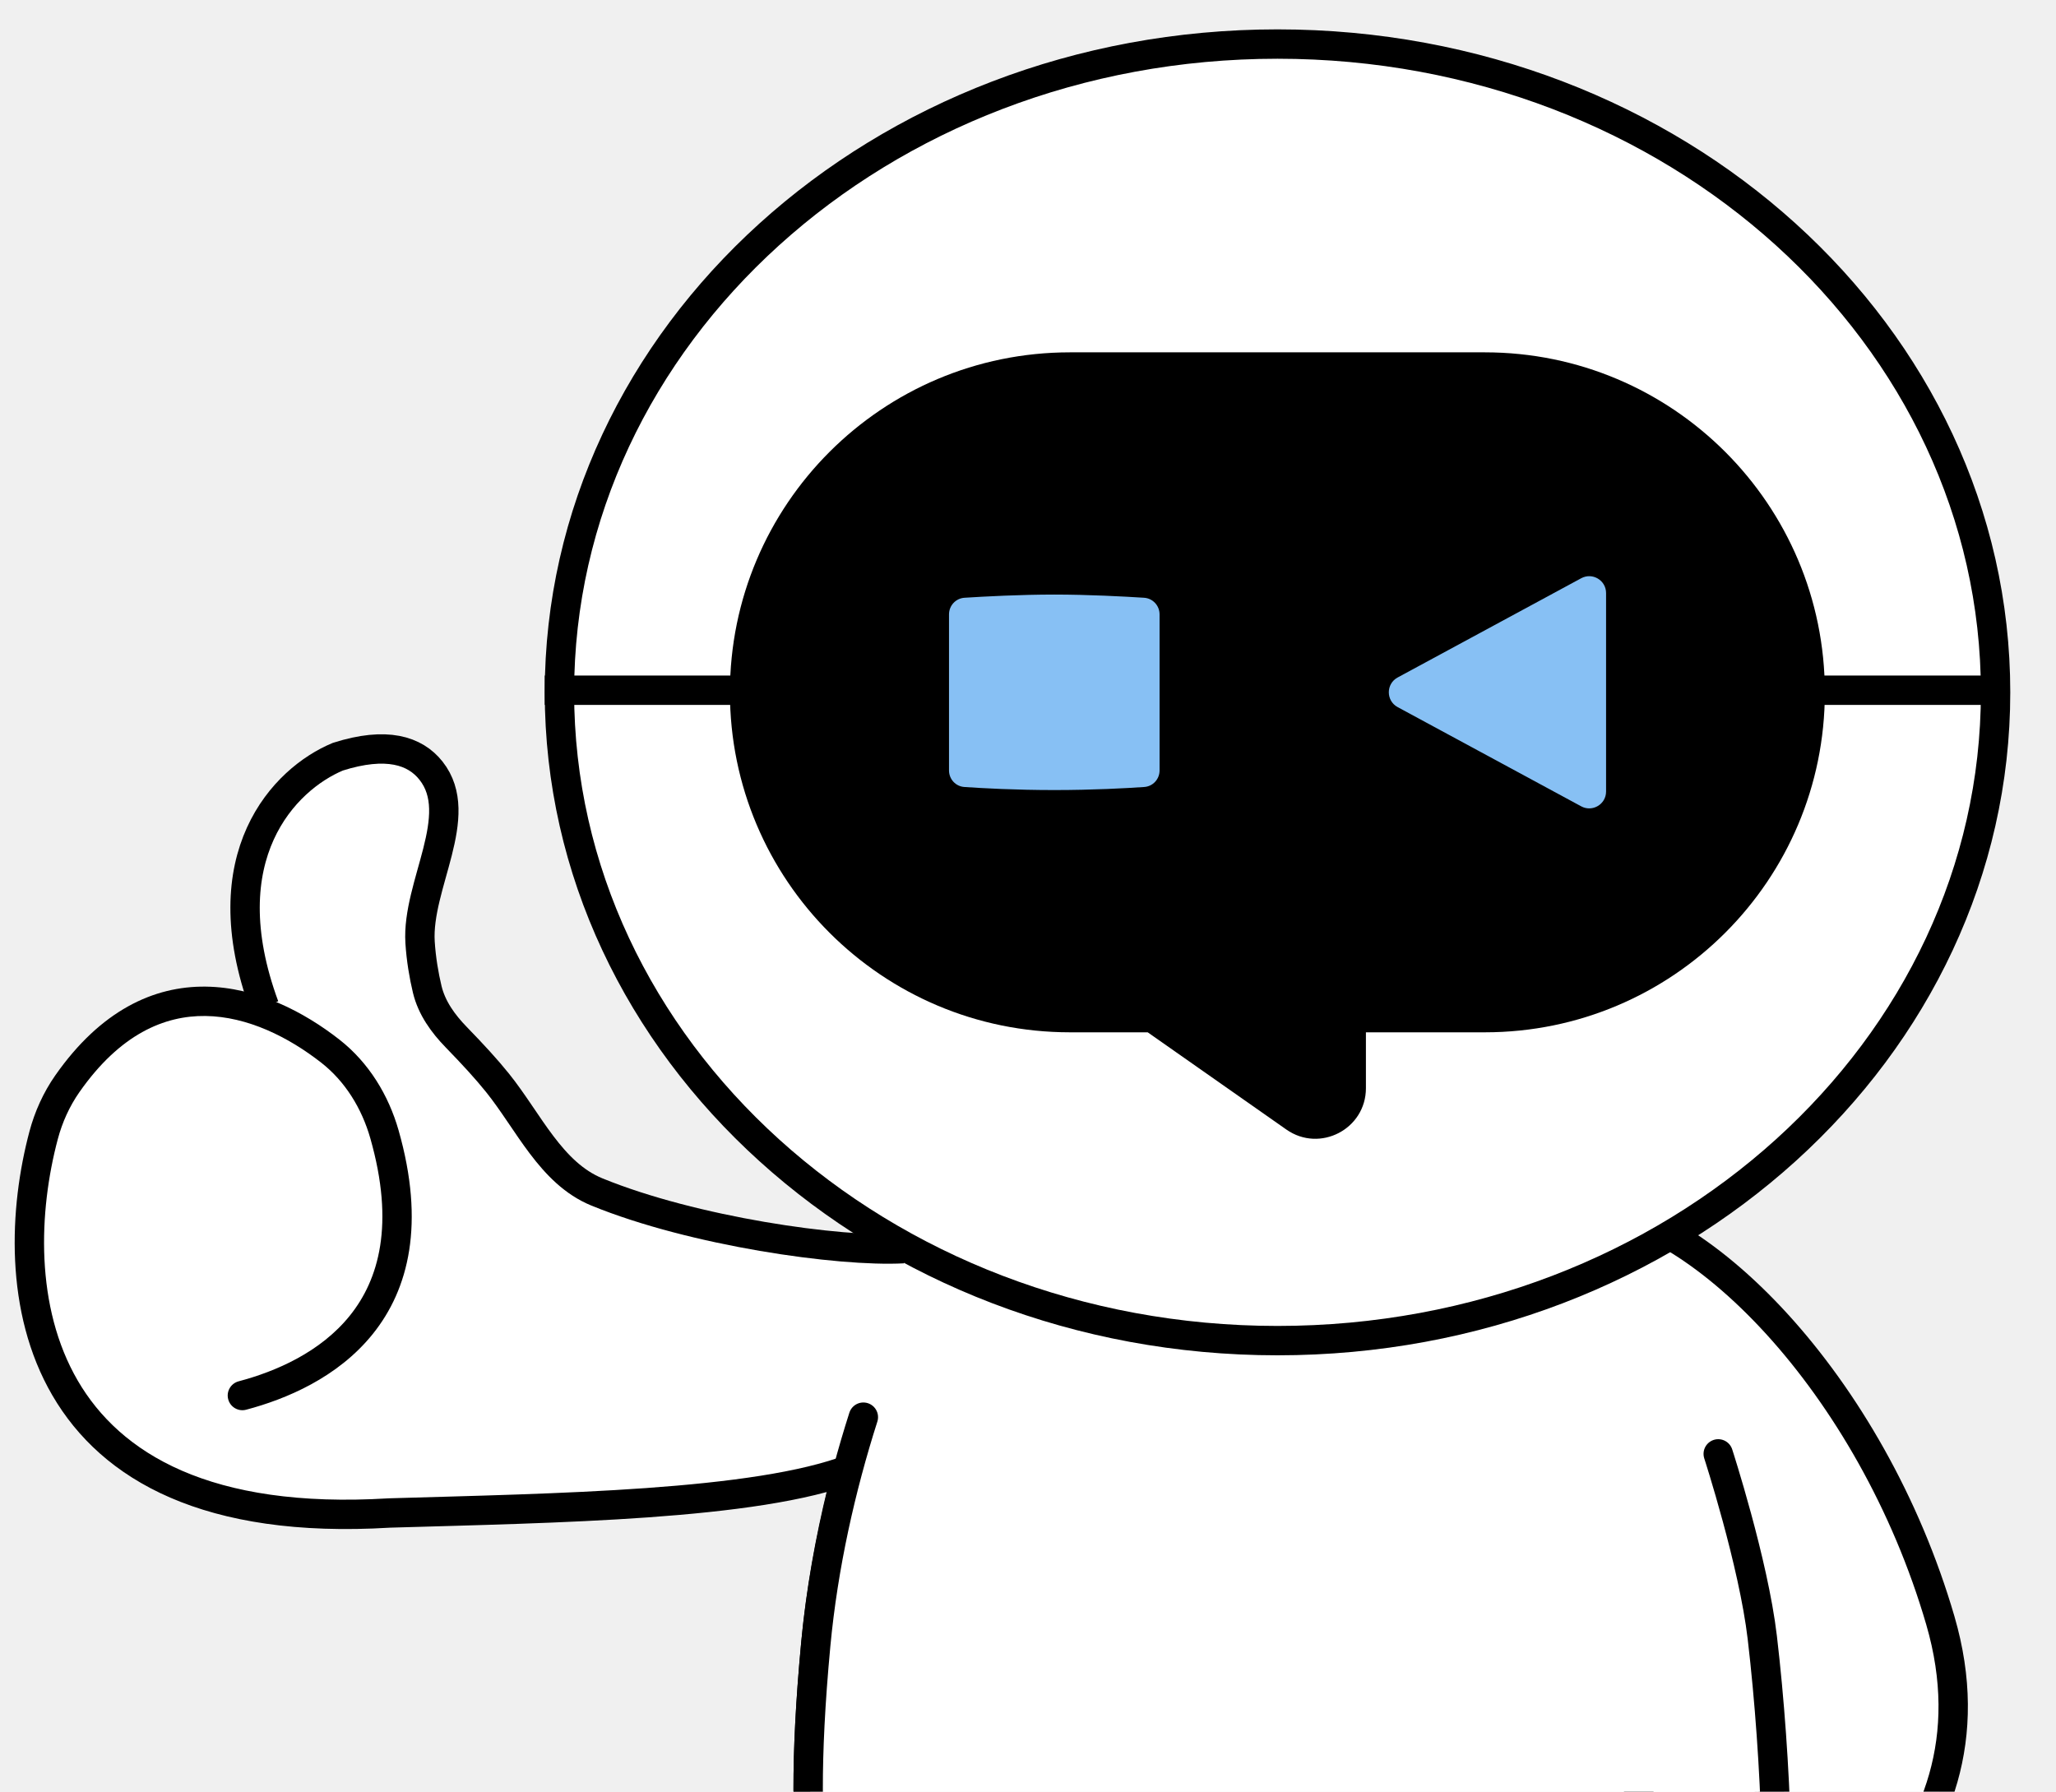
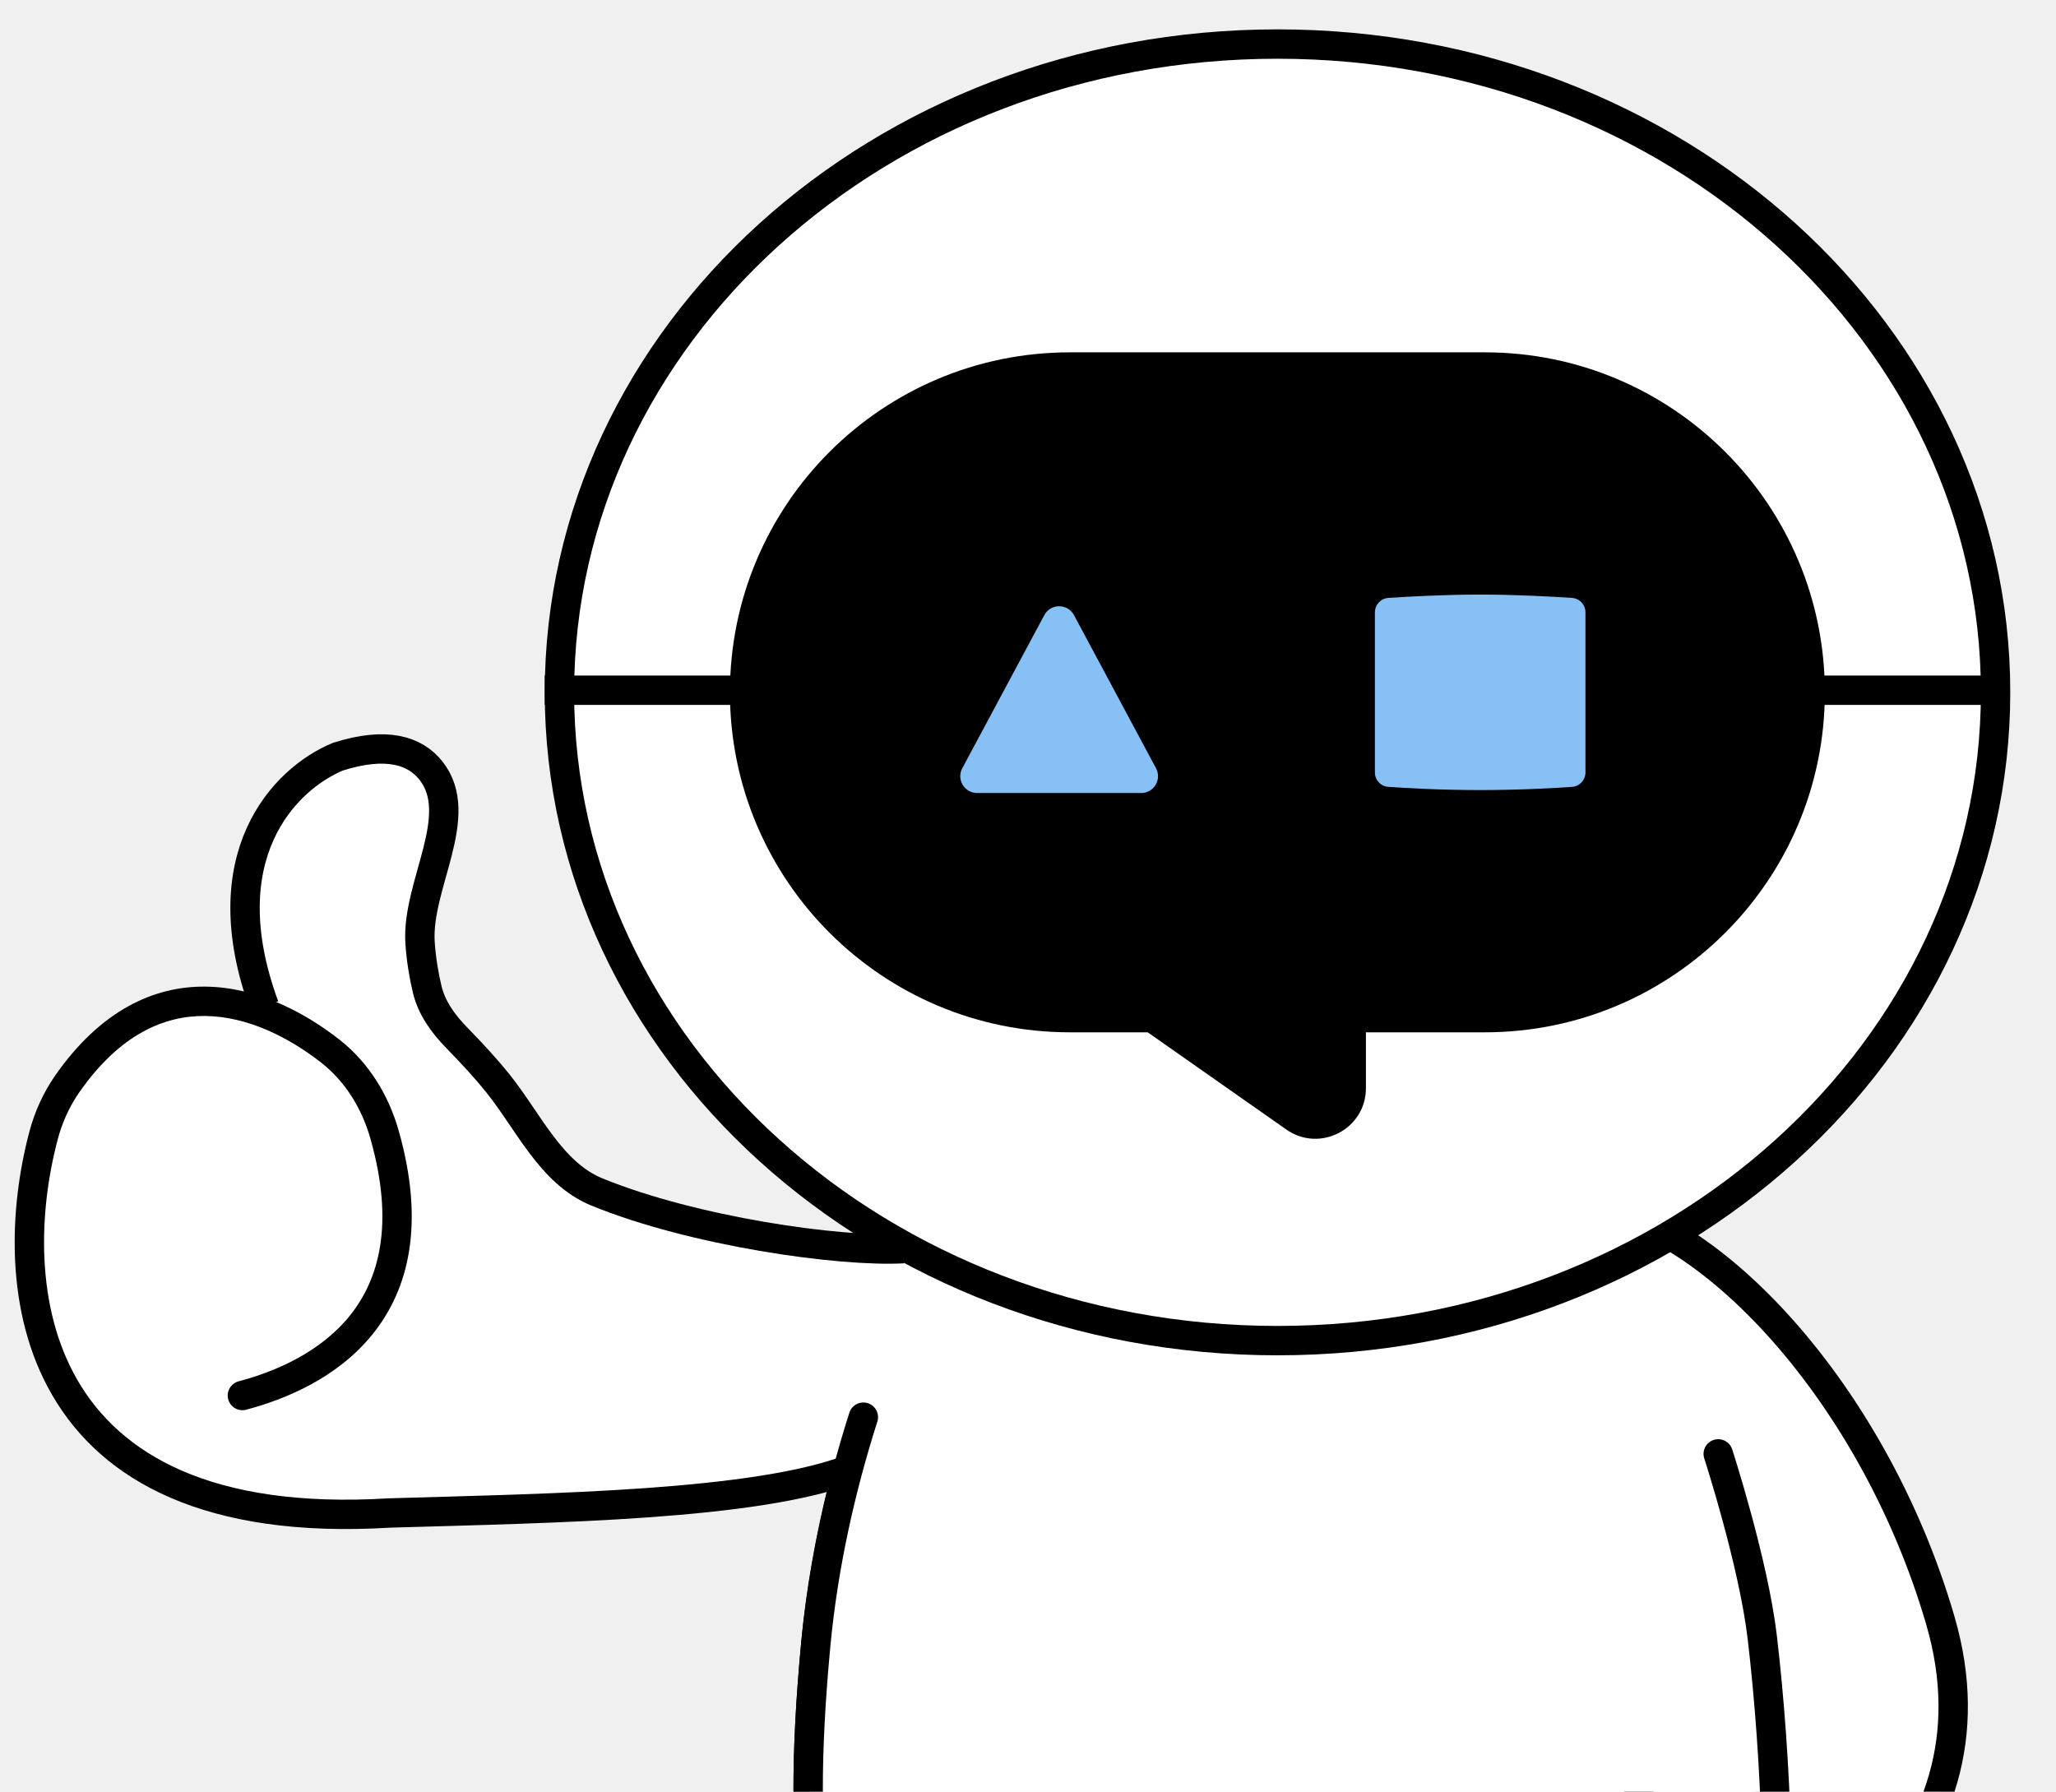
<svg xmlns="http://www.w3.org/2000/svg" width="140" height="122" viewBox="0 0 140 122" fill="none">
-   <g clip-path="url(#clip0_1513_14880)">
-     <mask id="path-1-outside-1_1513_14880" maskUnits="userSpaceOnUse" x="53.031" y="75" width="69" height="60" fill="black">
+   <g clip-path="url(#clip0_2040_24061)">
+     <mask id="path-1-outside-1_2040_24061" maskUnits="userSpaceOnUse" x="53.031" y="75" width="69" height="60" fill="black">
      <rect fill="white" x="53.031" y="75" width="69" height="60" />
-       <path d="M56.547 112C57.857 98.038 63.881 84.5 68.047 79.5L105.047 78C109.047 84.833 115.652 99.461 118.047 110C120.547 121 119.047 129 119.047 132.5H58.045C57.212 131.5 55.047 128 56.547 112Z" />
+       <path d="M56.547 112C57.857 98.038 63.881 84.5 68.047 79.5L105.047 78C109.047 84.833 115.652 99.461 118.047 110C120.546 121 119.047 129 119.047 132.5H58.045C57.212 131.5 55.047 128 56.547 112Z" />
    </mask>
-     <path d="M56.547 112C57.857 98.038 63.881 84.5 68.047 79.5L105.047 78C109.047 84.833 115.652 99.461 118.047 110C120.547 121 119.047 129 119.047 132.5H58.045C57.212 131.5 55.047 128 56.547 112Z" fill="white" />
-     <path d="M68.047 79.5L67.966 77.502L67.079 77.538L66.511 78.22L68.047 79.5ZM56.547 112L54.556 111.813L56.547 112ZM58.045 132.5L56.509 133.78L57.109 134.5H58.045V132.5ZM119.047 132.5V134.5H121.047V132.5H119.047ZM118.047 110L119.997 109.557L118.047 110ZM105.047 78L106.773 76.99L106.166 75.953L104.966 76.002L105.047 78ZM66.511 78.22C64.228 80.96 61.585 85.824 59.357 91.678C57.115 97.569 55.231 104.621 54.556 111.813L58.539 112.187C59.173 105.417 60.956 98.72 63.095 93.101C65.248 87.445 67.701 83.04 69.584 80.78L66.511 78.22ZM54.556 111.813C53.053 127.839 55.11 132.101 56.509 133.78L59.582 131.22C59.315 130.899 57.041 128.161 58.539 112.187L54.556 111.813ZM58.045 134.5H119.047V130.5H58.045V134.5ZM121.047 132.5C121.047 129.39 122.562 120.845 119.997 109.557L116.097 110.443C118.531 121.155 117.047 128.61 117.047 132.5H121.047ZM119.997 109.557C117.545 98.766 110.845 83.946 106.773 76.99L103.321 79.01C107.249 85.721 113.759 100.156 116.097 110.443L119.997 109.557ZM104.966 76.002L67.966 77.502L68.129 81.498L105.128 79.998L104.966 76.002Z" fill="black" mask="url(#path-1-outside-1_1513_14880)" />
+     <path d="M56.547 112C57.857 98.038 63.881 84.5 68.047 79.5L105.047 78C109.047 84.833 115.652 99.461 118.047 110C120.546 121 119.047 129 119.047 132.5H58.045C57.212 131.5 55.047 128 56.547 112Z" fill="white" />
+     <path d="M68.047 79.5L67.966 77.502L67.079 77.538L66.511 78.22L68.047 79.5ZM56.547 112L54.556 111.813L56.547 112ZM58.045 132.5L56.509 133.78L57.109 134.5H58.045V132.5ZM119.047 132.5V134.5H121.047V132.5H119.047ZM118.047 110L119.997 109.557L118.047 110ZM105.047 78L106.773 76.99L106.166 75.953L104.966 76.002L105.047 78ZM66.511 78.22C64.227 80.96 61.585 85.824 59.357 91.678C57.114 97.569 55.23 104.621 54.556 111.813L58.539 112.187C59.173 105.417 60.956 98.72 63.095 93.101C65.248 87.445 67.701 83.04 69.584 80.78L66.511 78.22ZM54.556 111.813C53.053 127.839 55.109 132.101 56.509 133.78L59.582 131.22C59.315 130.899 57.041 128.161 58.539 112.187L54.556 111.813ZM58.045 134.5H119.047V130.5H58.045V134.5ZM121.047 132.5C121.047 129.39 122.562 120.845 119.997 109.557L116.096 110.443C118.531 121.155 117.047 128.61 117.047 132.5H121.047ZM119.997 109.557C117.545 98.766 110.845 83.946 106.773 76.99L103.321 79.01C107.249 85.721 113.759 100.156 116.096 110.443L119.997 109.557ZM104.966 76.002L67.966 77.502L68.128 81.498L105.128 79.998L104.966 76.002Z" fill="black" mask="url(#path-1-outside-1_2040_24061)" />
    <path d="M56 85H63L60 100L25.5 103.5L10 100.5L3 92L2 80.5L4.5 73.5L10.5 68.5H17.5L16.5 61.5L19 54L25.5 51L30 53.5L29 60.5V67.5L34 73L40.5 81.5L56 85Z" fill="white" />
    <path d="M132.125 110.346C127.451 94.306 115.5 82 107 82L113.427 138C121.608 135.465 136.8 126.385 132.125 110.346Z" fill="white" stroke="black" stroke-width="2" />
-     <path d="M55.501 110C56.016 97 61.85 82.5 66.017 77.5L103.017 76C107.017 82.833 116.501 96.5 118.501 107.5C120.519 118.598 119.501 129.5 119.501 133L56.015 130.5C55.182 129.5 54.865 126.058 55.501 110Z" fill="white" />
-     <path d="M120.5 133C121.333 130.667 121 120 120 111.5C119.399 106.39 117 99 117 99" stroke="black" stroke-width="2" stroke-linecap="round" />
+     <path d="M55.5 110C56.015 97 61.85 82.5 66.016 77.5L103.016 76C107.016 82.833 116.5 96.5 118.5 107.5C120.518 118.598 119.5 129.5 119.5 133L56.014 130.5C55.181 129.5 54.864 126.058 55.5 110Z" fill="white" />
+     <path d="M120.5 133C121.334 130.667 121 120 120 111.5C119.399 106.39 117 99 117 99" stroke="black" stroke-width="2" stroke-linecap="round" />
    <path d="M57.045 132.5C56.212 131.5 54.047 128 55.547 112C56.052 106.615 57.259 101.293 58.789 96.5" stroke="black" stroke-width="2" stroke-linecap="round" />
    <path d="M135.886 47.144C135.886 71.432 114.091 91.288 86.99 91.288C59.889 91.288 38.094 71.432 38.094 47.144C38.094 22.856 59.889 3 86.99 3C114.091 3 135.886 22.856 135.886 47.144Z" fill="white" stroke="black" stroke-width="2" />
    <rect x="37.094" y="46" width="98.071" height="2" fill="black" />
    <path fill-rule="evenodd" clip-rule="evenodd" d="M72.854 23.992C60.068 23.992 49.703 34.357 49.703 47.143C49.703 59.929 60.068 70.294 72.854 70.294H78.151L87.593 76.915C89.874 78.514 93.01 76.883 93.01 74.098V70.294H101.11C113.895 70.294 124.26 59.929 124.26 47.143C124.26 34.357 113.895 23.992 101.11 23.992H72.854Z" fill="black" />
-     <path d="M64.621 41.837C64.621 41.238 65.08 40.741 65.678 40.703C67.031 40.617 69.475 40.486 71.79 40.486C74.105 40.486 76.55 40.617 77.902 40.703C78.5 40.741 78.959 41.238 78.959 41.837V52.462C78.959 53.055 78.508 53.548 77.916 53.589C76.667 53.675 74.412 53.798 71.79 53.798C69.168 53.798 66.913 53.675 65.664 53.589C65.073 53.548 64.621 53.055 64.621 52.462V41.837Z" fill="#87C0F4" />
-     <path d="M95.171 48.15C94.369 47.716 94.369 46.565 95.171 46.132L107.671 39.374C108.435 38.961 109.363 39.514 109.363 40.383L109.363 53.898C109.363 54.767 108.435 55.32 107.671 54.907L95.171 48.15Z" fill="#87C0F4" />
-     <path d="M61.507 85.026C57.15 85.262 47.219 83.853 40.645 81.165C37.514 79.884 35.998 76.374 33.879 73.736C33.14 72.816 32.206 71.797 31.074 70.634C30.168 69.703 29.396 68.634 29.092 67.371C28.866 66.432 28.676 65.305 28.604 64.169C28.358 60.275 31.77 55.539 29.35 52.479C28.258 51.098 26.309 50.478 23.007 51.526C19.351 53.046 14.246 58.314 18.007 68.526" stroke="black" stroke-width="2" />
+     <path d="M93.621 41.701C93.621 41.179 94.022 40.745 94.543 40.712C95.862 40.626 98.396 40.486 100.79 40.486C103.184 40.486 105.718 40.626 107.037 40.712C107.558 40.745 107.959 41.179 107.959 41.701V52.596C107.959 53.113 107.567 53.543 107.051 53.58C105.834 53.665 103.509 53.798 100.79 53.798C98.071 53.798 95.746 53.665 94.529 53.58C94.014 53.543 93.621 53.113 93.621 52.596V41.701Z" fill="#87C0F4" />
+     <path d="M71.11 41.887C71.542 41.08 72.7 41.08 73.132 41.887L78.716 52.311C79.126 53.075 78.572 54 77.705 54H66.537C65.67 54 65.116 53.075 65.526 52.311L71.11 41.887Z" fill="#87C0F4" />
+     <path d="M61.505 85.026C57.148 85.262 47.217 83.853 40.643 81.165C37.512 79.884 35.996 76.374 33.877 73.736C33.138 72.816 32.204 71.797 31.072 70.634C30.166 69.703 29.394 68.634 29.09 67.371C28.864 66.432 28.674 65.305 28.602 64.169C28.356 60.275 31.767 55.539 29.348 52.479C28.256 51.098 26.307 50.478 23.005 51.526C19.349 53.046 14.244 58.314 18.005 68.526" stroke="black" stroke-width="2" />
    <path d="M16.25 94.059C15.716 94.201 15.397 94.748 15.539 95.282C15.68 95.816 16.227 96.134 16.761 95.993L16.25 94.059ZM26.505 103.026L26.476 102.026L26.46 102.027L26.445 102.028L26.505 103.026ZM16.761 95.993C19.462 95.278 22.995 93.814 25.391 90.827C27.834 87.781 28.956 83.327 27.139 76.961L25.216 77.51C26.892 83.383 25.79 87.133 23.83 89.576C21.823 92.079 18.773 93.391 16.25 94.059L16.761 95.993ZM23.119 70.796C20.707 68.906 17.485 67.226 14.014 67.183C10.469 67.138 6.857 68.805 3.765 73.226L5.404 74.372C8.176 70.408 11.203 69.148 13.989 69.182C16.852 69.218 19.656 70.623 21.886 72.371L23.119 70.796ZM2.003 77.053C0.629 82.225 0.259 89.339 3.568 95.02C6.938 100.805 13.927 104.79 26.566 104.024L26.445 102.028C14.285 102.765 8.165 98.939 5.296 94.014C2.367 88.984 2.628 82.489 3.936 77.566L2.003 77.053ZM26.535 104.025C32.187 103.859 38.465 103.727 44.136 103.323C49.778 102.92 54.955 102.242 58.359 100.933L57.641 99.066C54.545 100.257 49.641 100.925 43.994 101.328C38.376 101.728 32.157 101.859 26.476 102.026L26.535 104.025ZM3.765 73.226C2.952 74.389 2.364 75.696 2.003 77.053L3.936 77.566C4.24 76.421 4.734 75.331 5.404 74.372L3.765 73.226ZM27.139 76.961C26.46 74.581 25.118 72.363 23.119 70.796L21.886 72.371C23.503 73.638 24.634 75.472 25.216 77.51L27.139 76.961Z" fill="black" />
  </g>
  <defs>
-     <clipPath id="clip0_1513_14880">
+     <clipPath id="clip0_2040_24061">
      <rect width="140" height="122" fill="white" />
    </clipPath>
  </defs>
</svg>
